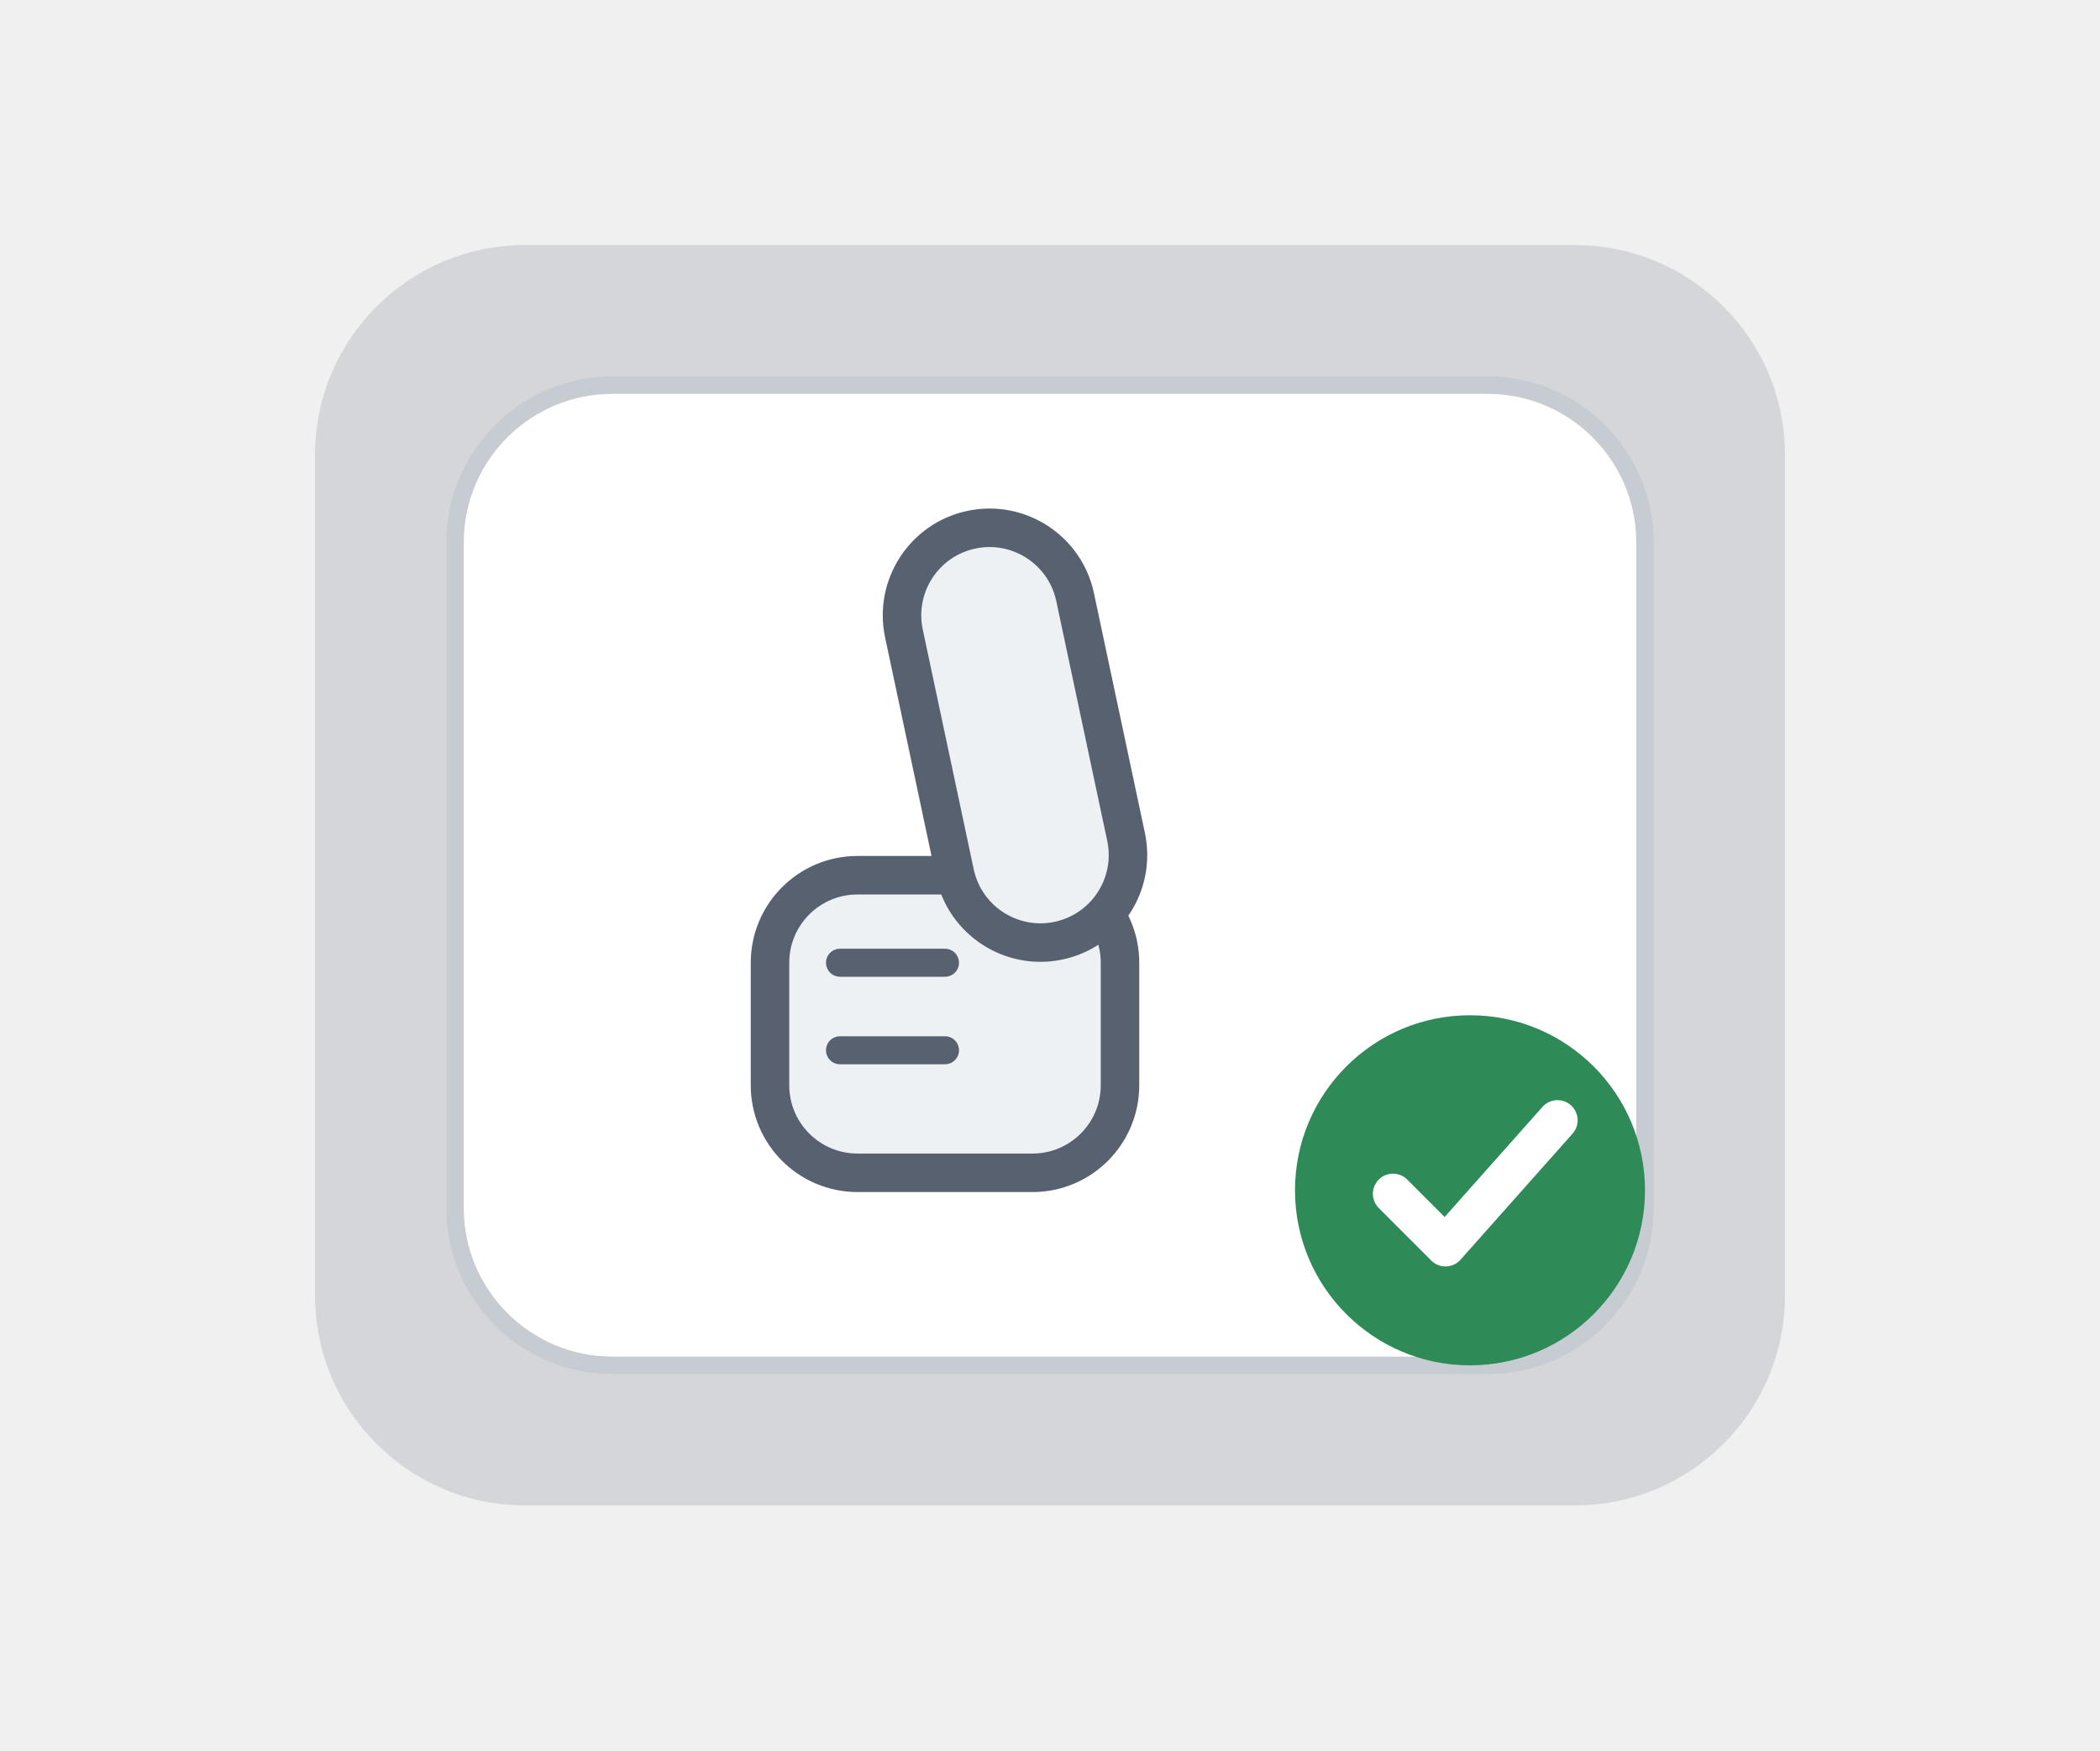
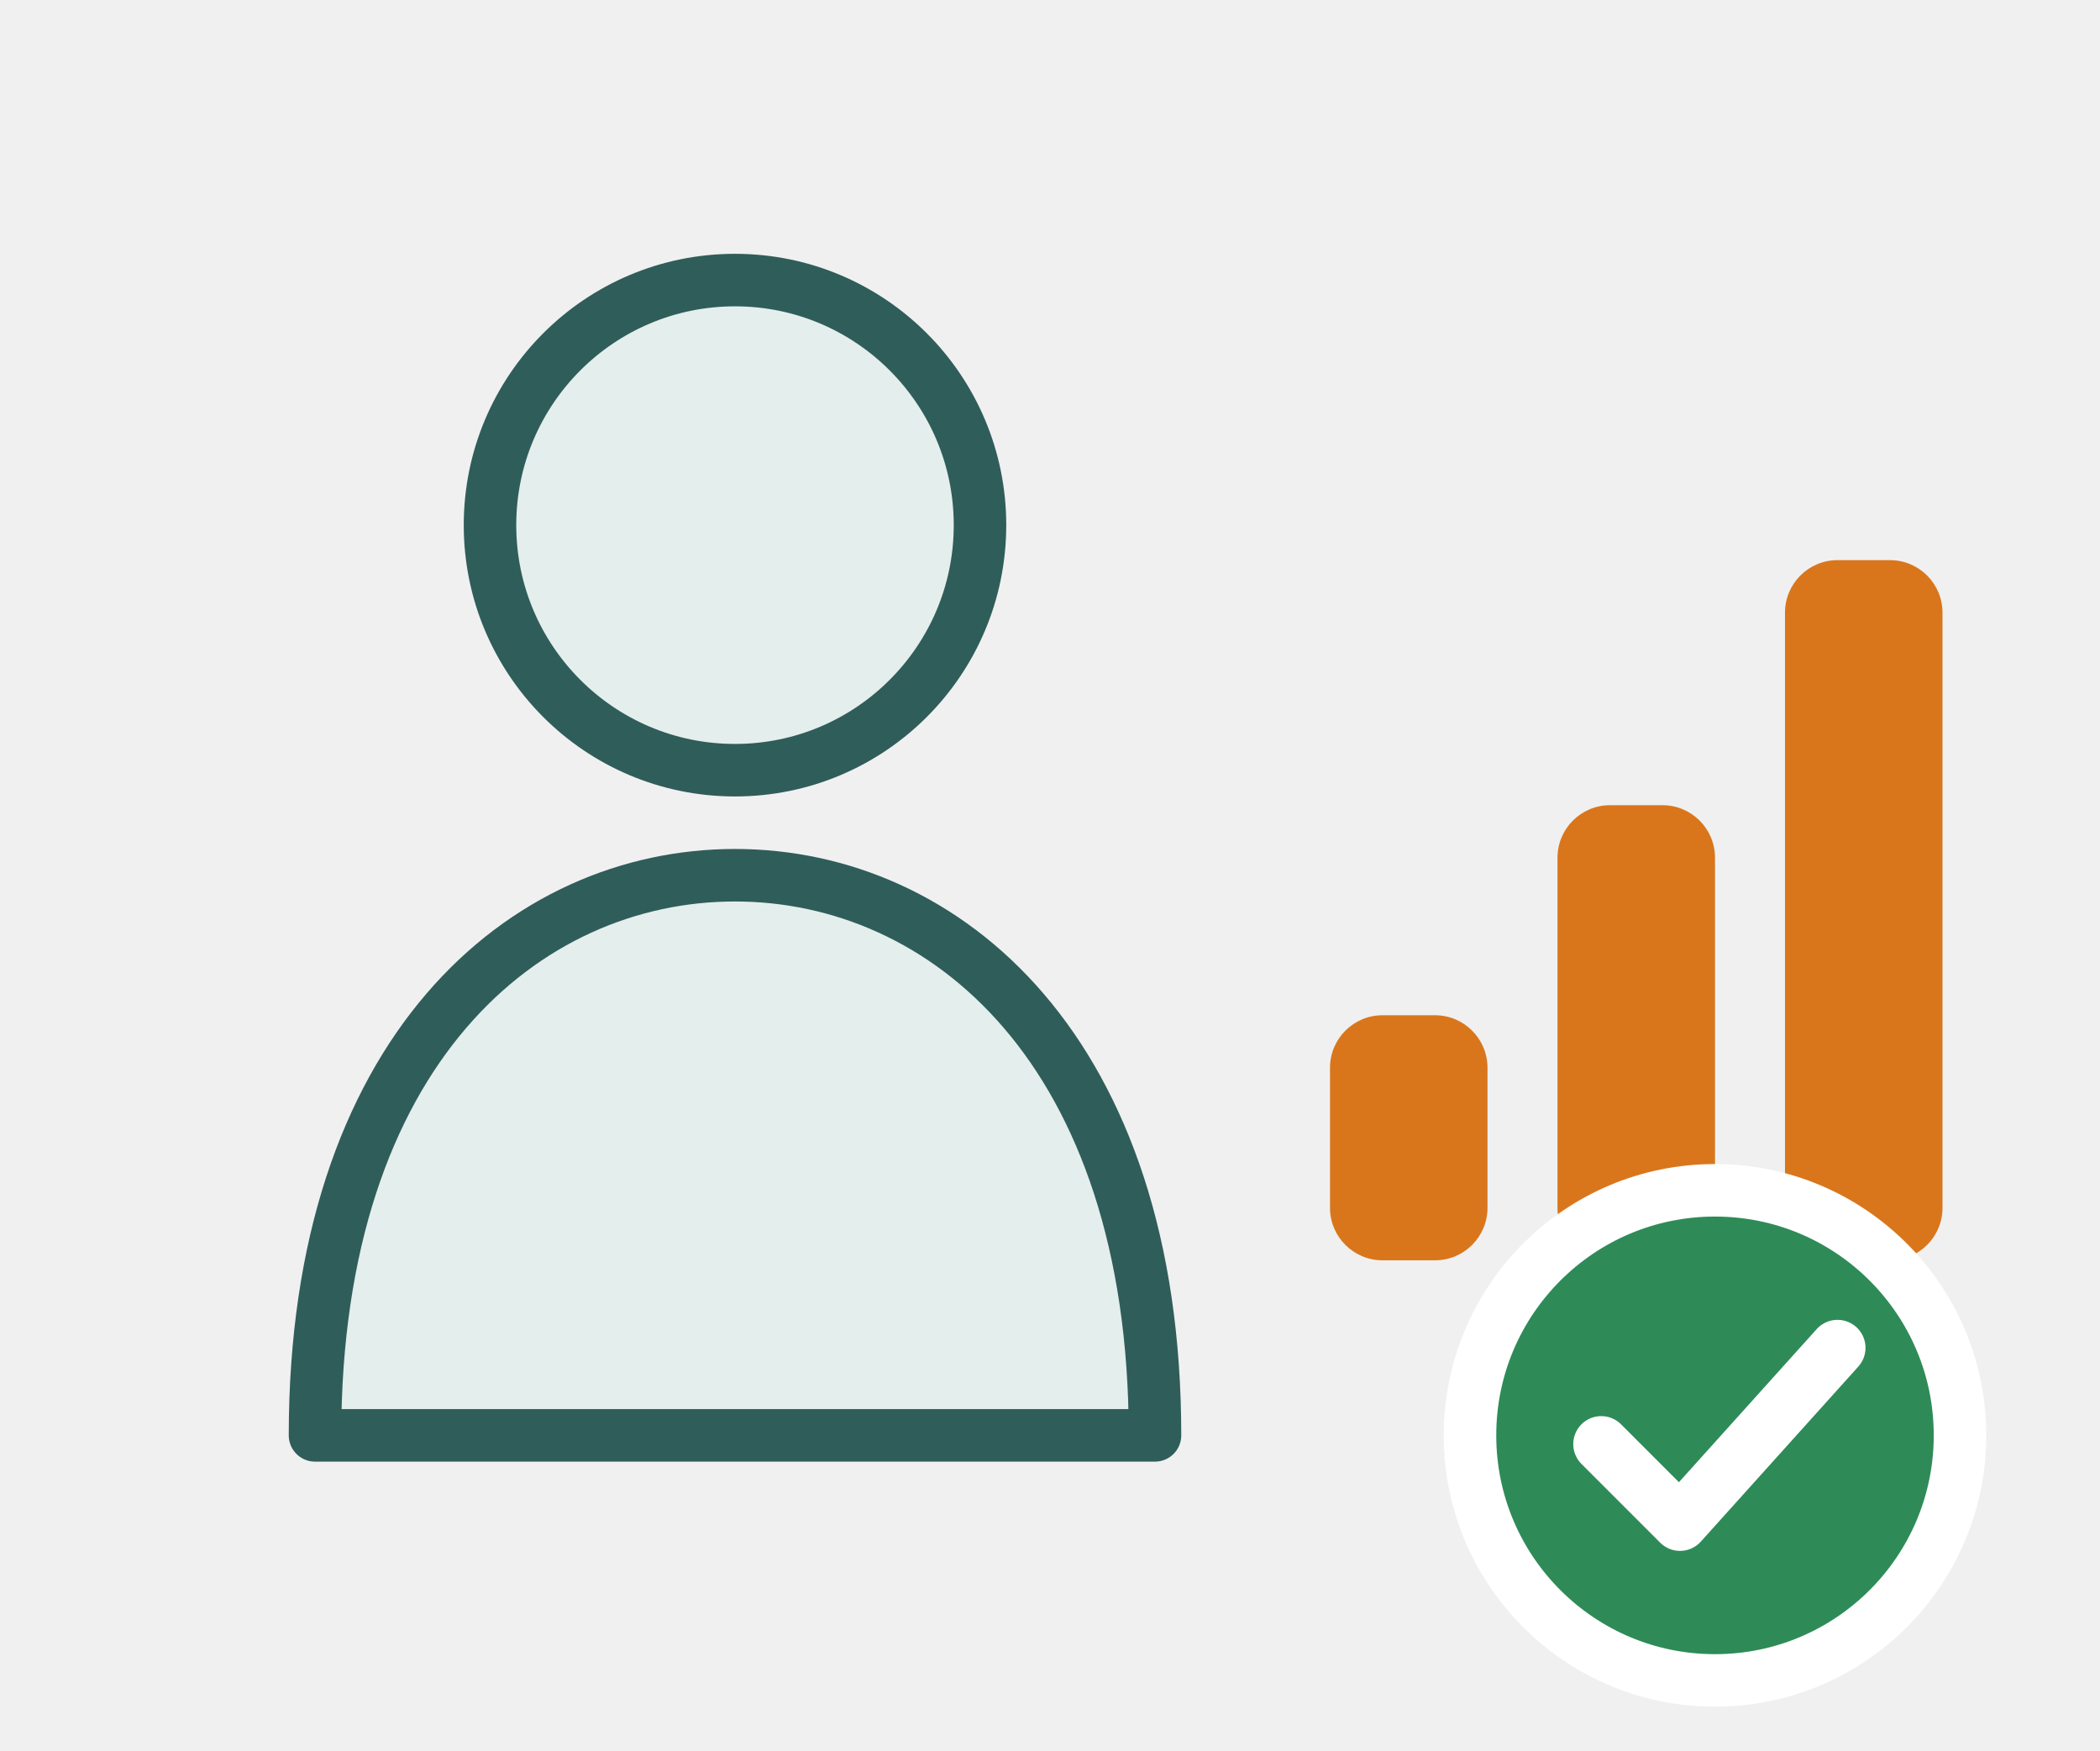
<svg xmlns="http://www.w3.org/2000/svg" viewBox="0 0 120 100">
-   <rect x="18" y="14" width="84" height="72" rx="12" fill="#586170" opacity=".18" />
-   <rect x="26" y="22" width="68" height="56" rx="9" fill="#ffffff" stroke="#c7ccd3" />
-   <rect x="44" y="50" width="20" height="17" rx="5" fill="#eef1f4" stroke="#586170" stroke-width="2.2" />
-   <rect x="53" y="30" width="10" height="24" rx="5" fill="#eef1f4" stroke="#586170" stroke-width="2.2" transform="rotate(-12 58 42)" />
-   <path d="M48 55 h6 M48 60 h6" stroke="#586170" stroke-width="1.6" stroke-linecap="round" />
-   <circle cx="84" cy="68" r="10" fill="#2e8b57" />
-   <path d="M79.6 68.2 l3 3 l6.4 -7.2" fill="none" stroke="#fff" stroke-width="2.3" stroke-linecap="round" stroke-linejoin="round" />
+   <circle cx="42" cy="30" r="14" fill="#e4eeec" stroke="#2f5d5a" stroke-width="3" />
+   <path d="M18 82 C18 60 30 50 42 50 C54 50 66 60 66 82 Z" fill="#e4eeec" stroke="#2f5d5a" stroke-width="3" stroke-linejoin="round" />
+   <rect x="76" y="58" width="9" height="14" rx="3" fill="#d9761c" />
+   <rect x="89" y="46" width="9" height="26" rx="3" fill="#d9761c" />
+   <rect x="102" y="32" width="9" height="40" rx="3" fill="#d9761c" />
+   <circle cx="98" cy="82" r="14" fill="#2e8b57" stroke="#ffffff" stroke-width="3" />
+   <path d="M91.5 82.5 l4.5 4.5 l9 -10" fill="none" stroke="#fff" stroke-width="3.2" stroke-linecap="round" stroke-linejoin="round" />
</svg>
